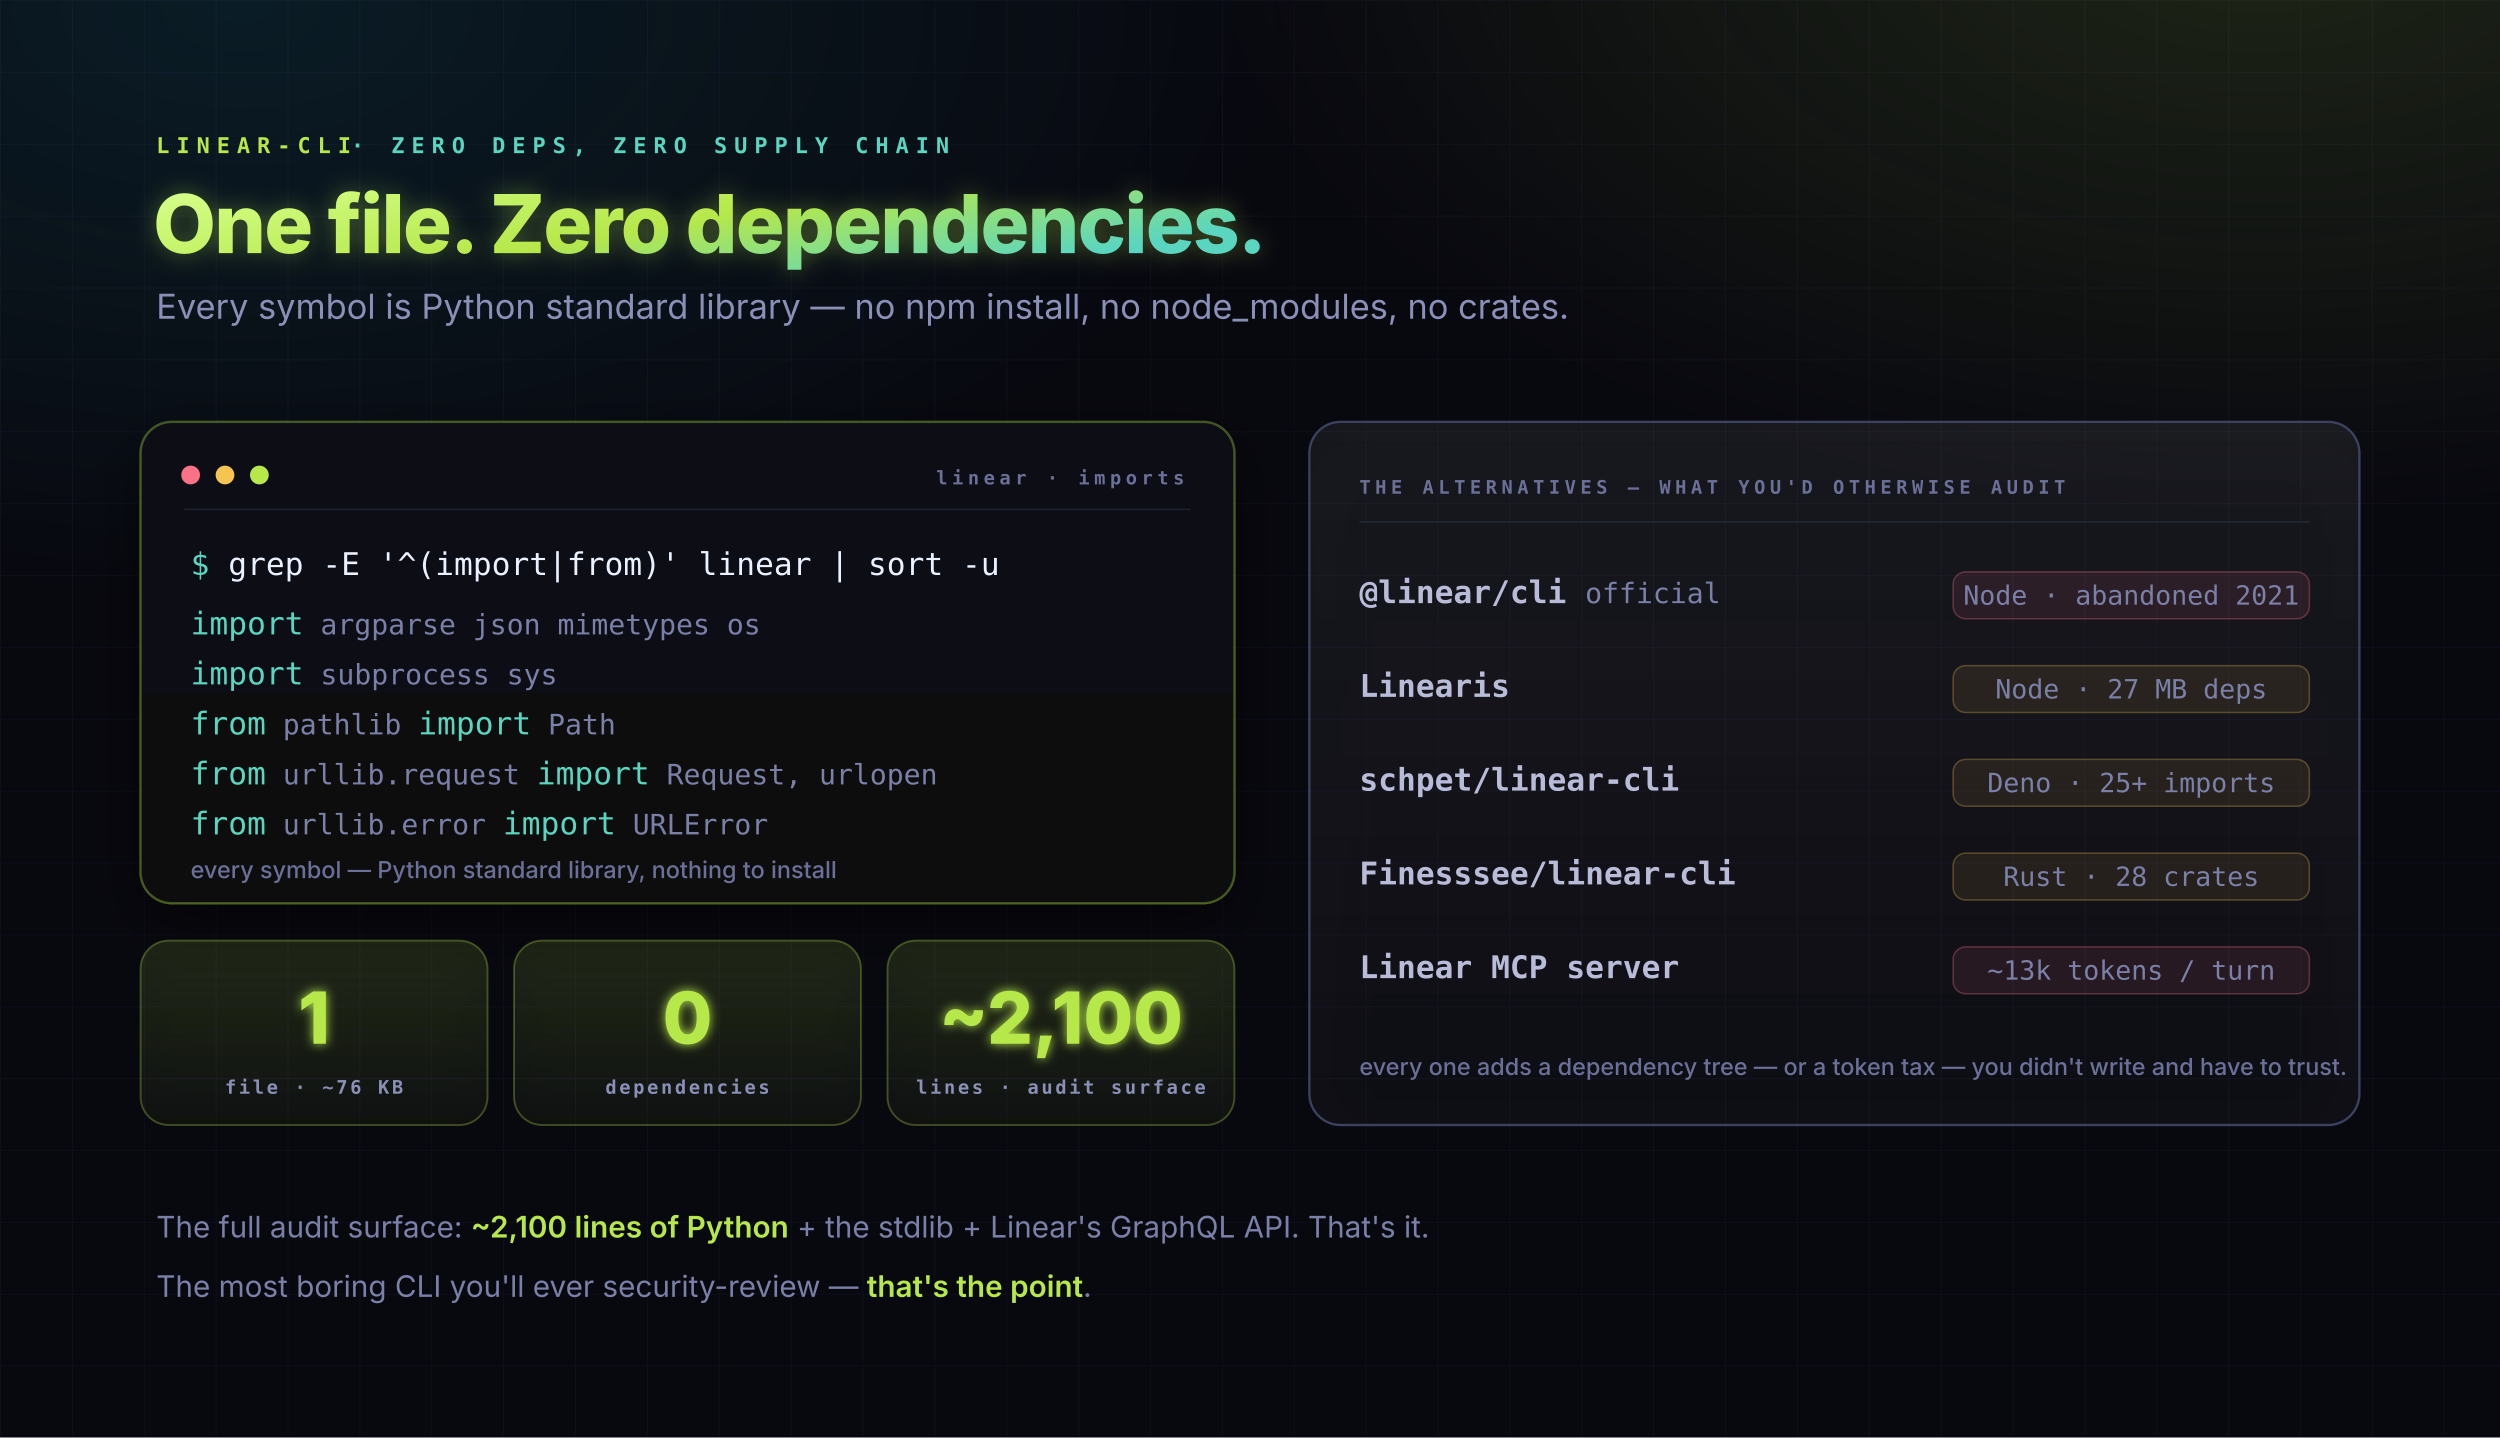
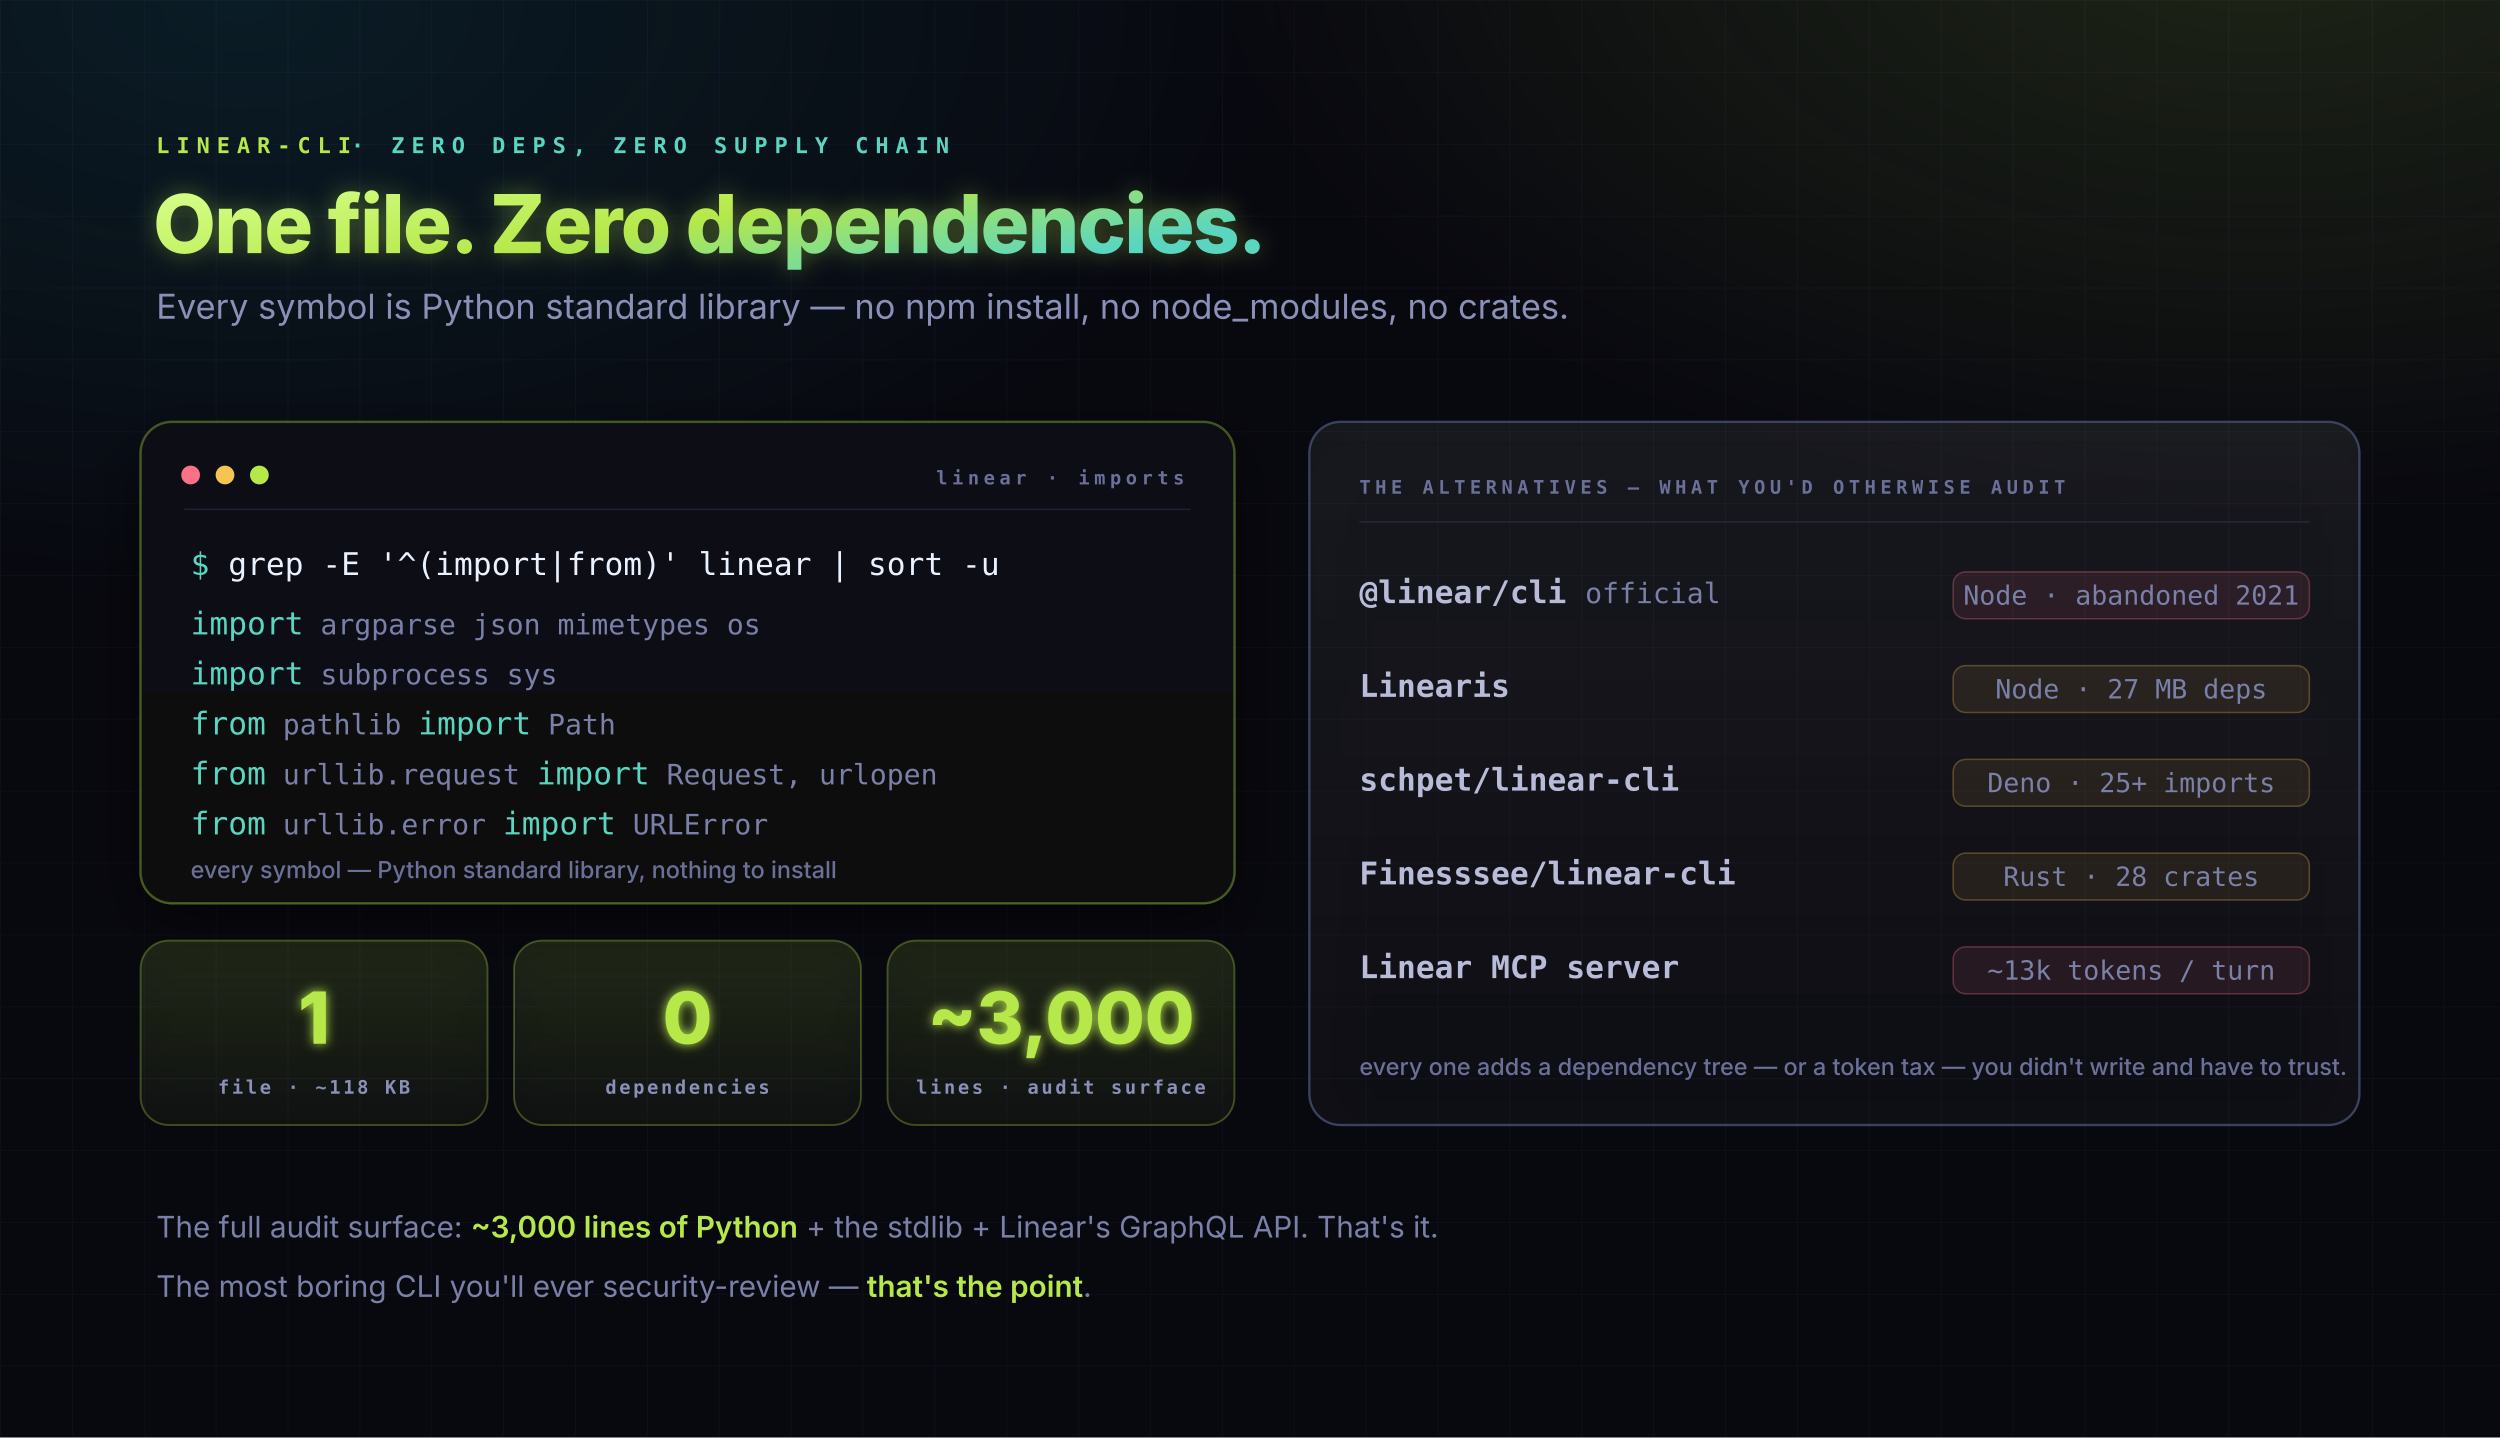
- <svg xmlns="http://www.w3.org/2000/svg" viewBox="0 0 1600 920" role="img" aria-label="linear-cli is one ~76 KB Python file with zero dependencies — every import is Python standard library (argparse, json, os, sys, subprocess, pathlib, urllib). 1 file, 0 deps, ~2,100 lines is the entire audit surface, versus the alternatives: Node with a 27 MB node_modules, Rust with 28 crates, Deno with 25+ imports, and Linear's MCP server at ~13k tokens injected per agent turn.">
+ <svg xmlns="http://www.w3.org/2000/svg" viewBox="0 0 1600 920" role="img" aria-label="linear-cli is one ~118 KB Python file with zero dependencies — every import is Python standard library (argparse, json, os, sys, subprocess, pathlib, urllib). 1 file, 0 deps, ~3,000 lines is the entire audit surface, versus the alternatives: Node with a 27 MB node_modules, Rust with 28 crates, Deno with 25+ imports, and Linear's MCP server at ~13k tokens injected per agent turn.">
  <defs>
    <radialGradient id="gCyan" cx="10%" cy="0%" r="70%">
      <stop offset="0%" stop-color="#22d3ee" stop-opacity="0.10" />
      <stop offset="60%" stop-color="#22d3ee" stop-opacity="0" />
    </radialGradient>
    <radialGradient id="gLime" cx="90%" cy="-6%" r="70%">
      <stop offset="0%" stop-color="#B6E84A" stop-opacity="0.13" />
      <stop offset="60%" stop-color="#B6E84A" stop-opacity="0" />
    </radialGradient>
    <pattern id="grid" width="46" height="46" patternUnits="userSpaceOnUse">
      <path d="M 46 0 L 0 0 0 46" fill="none" stroke="#6b8dff" stroke-opacity="0.06" stroke-width="1" />
    </pattern>
    <linearGradient id="title" x1="0" y1="0" x2="1" y2="0.4">
      <stop offset="0%" stop-color="#d6ff8a" />
      <stop offset="55%" stop-color="#B6E84A" />
      <stop offset="100%" stop-color="#5ad6c0" />
    </linearGradient>
    <linearGradient id="glass" x1="0" y1="0" x2="0" y2="1">
      <stop offset="0%" stop-color="#ffffff" stop-opacity="0.05" />
      <stop offset="100%" stop-color="#ffffff" stop-opacity="0.015" />
    </linearGradient>
    <linearGradient id="term" x1="0" y1="0" x2="0" y2="1">
      <stop offset="0%" stop-color="#0c1016" />
      <stop offset="100%" stop-color="#070a0e" />
    </linearGradient>
    <linearGradient id="tileLime" x1="0" y1="0" x2="0" y2="1">
      <stop offset="0%" stop-color="#B6E84A" stop-opacity="0.12" />
      <stop offset="100%" stop-color="#B6E84A" stop-opacity="0.03" />
    </linearGradient>
    <filter id="soft" x="-20%" y="-20%" width="140%" height="150%">
      <feGaussianBlur stdDeviation="18" result="b" />
      <feOffset dy="14" result="o" />
      <feColorMatrix in="o" type="matrix" values="0 0 0 0 0 0 0 0 0 0 0 0 0 0 0 0 0 0 0.5 0" result="s" />
      <feMerge>
        <feMergeNode in="s" />
        <feMergeNode in="SourceGraphic" />
      </feMerge>
    </filter>
    <filter id="neon" x="-60%" y="-60%" width="220%" height="220%">
      <feGaussianBlur stdDeviation="3.5" result="b" />
      <feMerge>
        <feMergeNode in="b" />
        <feMergeNode in="SourceGraphic" />
      </feMerge>
    </filter>
    <filter id="halo" x="-30%" y="-60%" width="160%" height="220%">
      <feGaussianBlur stdDeviation="7" />
    </filter>
    <style>
      .kick{font:600 14px ui-monospace,"SF Mono",Menlo,monospace;letter-spacing:.32em;fill:#B6E84A;}
      .h1{font:800 52px Inter,-apple-system,"SF Pro Display",system-ui,sans-serif;letter-spacing:-.02em;}
      .sub{font:400 22px Inter,-apple-system,system-ui,sans-serif;fill:#8a90b8;}
      .lab{font:600 12px ui-monospace,"SF Mono",Menlo,monospace;letter-spacing:.24em;fill:#6b7099;}
      .m{font:500 20px ui-monospace,"SF Mono",Menlo,monospace;fill:#eaf2ff;}
      .mm{font:500 18px ui-monospace,"SF Mono",Menlo,monospace;fill:#7a80a8;}
      .kw{font:500 20px ui-monospace,"SF Mono",Menlo,monospace;fill:#5ad6c0;}
      .cap{font:500 15px Inter,-apple-system,system-ui,sans-serif;fill:#6b7099;}
      .statv{font:800 46px Inter,-apple-system,system-ui,sans-serif;fill:#B6E84A;}
      .statu{font:600 12px ui-monospace,"SF Mono",Menlo,monospace;letter-spacing:.14em;fill:#8a90b8;text-transform:uppercase;}
      .altname{font:600 20px ui-monospace,"SF Mono",Menlo,monospace;fill:#b8bcd8;}
      .altcost{font:500 17px ui-monospace,"SF Mono",Menlo,monospace;fill:#7a80a8;}
      .note{font:400 19px Inter,-apple-system,system-ui,sans-serif;fill:#7a80a8;}
      .noteA{font:600 19px Inter,-apple-system,system-ui,sans-serif;fill:#B6E84A;}
    </style>
  </defs>
  <rect width="1600" height="920" fill="#08080f" />
  <rect width="1600" height="920" fill="url(#grid)" />
  <rect width="1600" height="920" fill="url(#gCyan)" />
  <rect width="1600" height="920" fill="url(#gLime)" />
  <text x="100" y="98" class="kick">LINEAR-CLI<tspan fill="#5ad6c0"> · ZERO DEPS, ZERO SUPPLY CHAIN</tspan>
  </text>
  <text x="98" y="162" class="h1" fill="#B6E84A" opacity="0.36" filter="url(#halo)">One file. Zero dependencies.</text>
  <text x="98" y="162" class="h1" fill="url(#title)">One file. Zero dependencies.</text>
  <text x="100" y="204" class="sub">Every symbol is Python standard library — no npm install, no node_modules, no crates.</text>
  <g filter="url(#soft)">
    <rect x="90" y="270" width="700" height="308" rx="20" fill="url(#term)" stroke="#B6E84A" stroke-opacity="0.32" stroke-width="1.5" />
  </g>
  <circle cx="122" cy="304" r="6" fill="#fb7185" />
  <circle cx="144" cy="304" r="6" fill="#f5c451" />
  <circle cx="166" cy="304" r="6" fill="#B6E84A" />
  <text x="758" y="310" class="lab" text-anchor="end">linear · imports</text>
  <line x1="118" y1="326" x2="762" y2="326" stroke="#1a2230" stroke-width="1" />
  <text x="122" y="368" class="m">
    <tspan fill="#5ad6c0">$</tspan> grep -E '^(import|from)' linear | sort -u</text>
  <text x="122" y="406" class="mm">
    <tspan class="kw">import</tspan> argparse  json  mimetypes  os</text>
  <text x="122" y="438" class="mm">
    <tspan class="kw">import</tspan> subprocess  sys</text>
  <text x="122" y="470" class="mm">
    <tspan class="kw">from</tspan> pathlib <tspan class="kw">import</tspan> Path</text>
  <text x="122" y="502" class="mm">
    <tspan class="kw">from</tspan> urllib.request <tspan class="kw">import</tspan> Request, urlopen</text>
  <text x="122" y="534" class="mm">
    <tspan class="kw">from</tspan> urllib.error <tspan class="kw">import</tspan> URLError</text>
  <text x="122" y="562" class="cap">every symbol — Python standard library, nothing to install</text>
  <g filter="url(#soft)">
    <rect x="90" y="602" width="222" height="118" rx="18" fill="url(#tileLime)" stroke="#B6E84A" stroke-opacity="0.3" stroke-width="1.2" />
  </g>
  <text x="201" y="668" class="statv" text-anchor="middle" filter="url(#neon)">1</text>
-   <text x="201" y="700" class="statu" text-anchor="middle">file · ~76 KB</text>
+   <text x="201" y="700" class="statu" text-anchor="middle">file · ~118 KB</text>
  <g filter="url(#soft)">
    <rect x="329" y="602" width="222" height="118" rx="18" fill="url(#tileLime)" stroke="#B6E84A" stroke-opacity="0.3" stroke-width="1.2" />
  </g>
  <text x="440" y="668" class="statv" text-anchor="middle" filter="url(#neon)">0</text>
  <text x="440" y="700" class="statu" text-anchor="middle">dependencies</text>
  <g filter="url(#soft)">
    <rect x="568" y="602" width="222" height="118" rx="18" fill="url(#tileLime)" stroke="#B6E84A" stroke-opacity="0.3" stroke-width="1.2" />
  </g>
-   <text x="679" y="668" class="statv" text-anchor="middle" filter="url(#neon)" font-size="40">~2,100</text>
+   <text x="679" y="668" class="statv" text-anchor="middle" filter="url(#neon)" font-size="40">~3,000</text>
  <text x="679" y="700" class="statu" text-anchor="middle">lines · audit surface</text>
  <g filter="url(#soft)">
    <rect x="838" y="270" width="672" height="450" rx="20" fill="url(#glass)" stroke="#3a425e" stroke-width="1.5" />
  </g>
  <text x="870" y="316" class="lab" fill="#6b7099">THE ALTERNATIVES — WHAT YOU'D OTHERWISE AUDIT</text>
  <line x1="870" y1="334" x2="1478" y2="334" stroke="#232a3a" stroke-width="1" />
  <text x="870" y="386" class="altname">@linear/cli <tspan class="mm" font-size="15">official</tspan>
  </text>
  <rect x="1250" y="366" width="228" height="30" rx="8" fill="#fb7185" fill-opacity="0.10" stroke="#fb7185" stroke-opacity="0.3" />
  <text x="1364" y="387" class="altcost" fill="#fb7185" text-anchor="middle">Node · abandoned 2021</text>
  <text x="870" y="446" class="altname">Linearis</text>
  <rect x="1250" y="426" width="228" height="30" rx="8" fill="#f5c451" fill-opacity="0.09" stroke="#f5c451" stroke-opacity="0.28" />
  <text x="1364" y="447" class="altcost" fill="#f5c451" text-anchor="middle">Node · 27 MB deps</text>
  <text x="870" y="506" class="altname">schpet/linear-cli</text>
  <rect x="1250" y="486" width="228" height="30" rx="8" fill="#f5c451" fill-opacity="0.09" stroke="#f5c451" stroke-opacity="0.28" />
  <text x="1364" y="507" class="altcost" fill="#f5c451" text-anchor="middle">Deno · 25+ imports</text>
  <text x="870" y="566" class="altname">Finesssee/linear-cli</text>
  <rect x="1250" y="546" width="228" height="30" rx="8" fill="#f5c451" fill-opacity="0.09" stroke="#f5c451" stroke-opacity="0.28" />
  <text x="1364" y="567" class="altcost" fill="#f5c451" text-anchor="middle">Rust · 28 crates</text>
  <text x="870" y="626" class="altname">Linear MCP server</text>
  <rect x="1250" y="606" width="228" height="30" rx="8" fill="#fb7185" fill-opacity="0.10" stroke="#fb7185" stroke-opacity="0.3" />
  <text x="1364" y="627" class="altcost" fill="#fb7185" text-anchor="middle">~13k tokens / turn</text>
  <text x="870" y="688" class="cap" fill="#8a90b8">every one adds a dependency tree — or a token tax — you didn't write and have to trust.</text>
-   <text x="100" y="792" class="note">The full audit surface: <tspan class="noteA">~2,100 lines of Python</tspan> + the stdlib + Linear's GraphQL API. That's it.</text>
+   <text x="100" y="792" class="note">The full audit surface: <tspan class="noteA">~3,000 lines of Python</tspan> + the stdlib + Linear's GraphQL API. That's it.</text>
  <text x="100" y="830" class="note">The most boring CLI you'll ever security-review — <tspan class="noteA">that's the point</tspan>.</text>
</svg>
